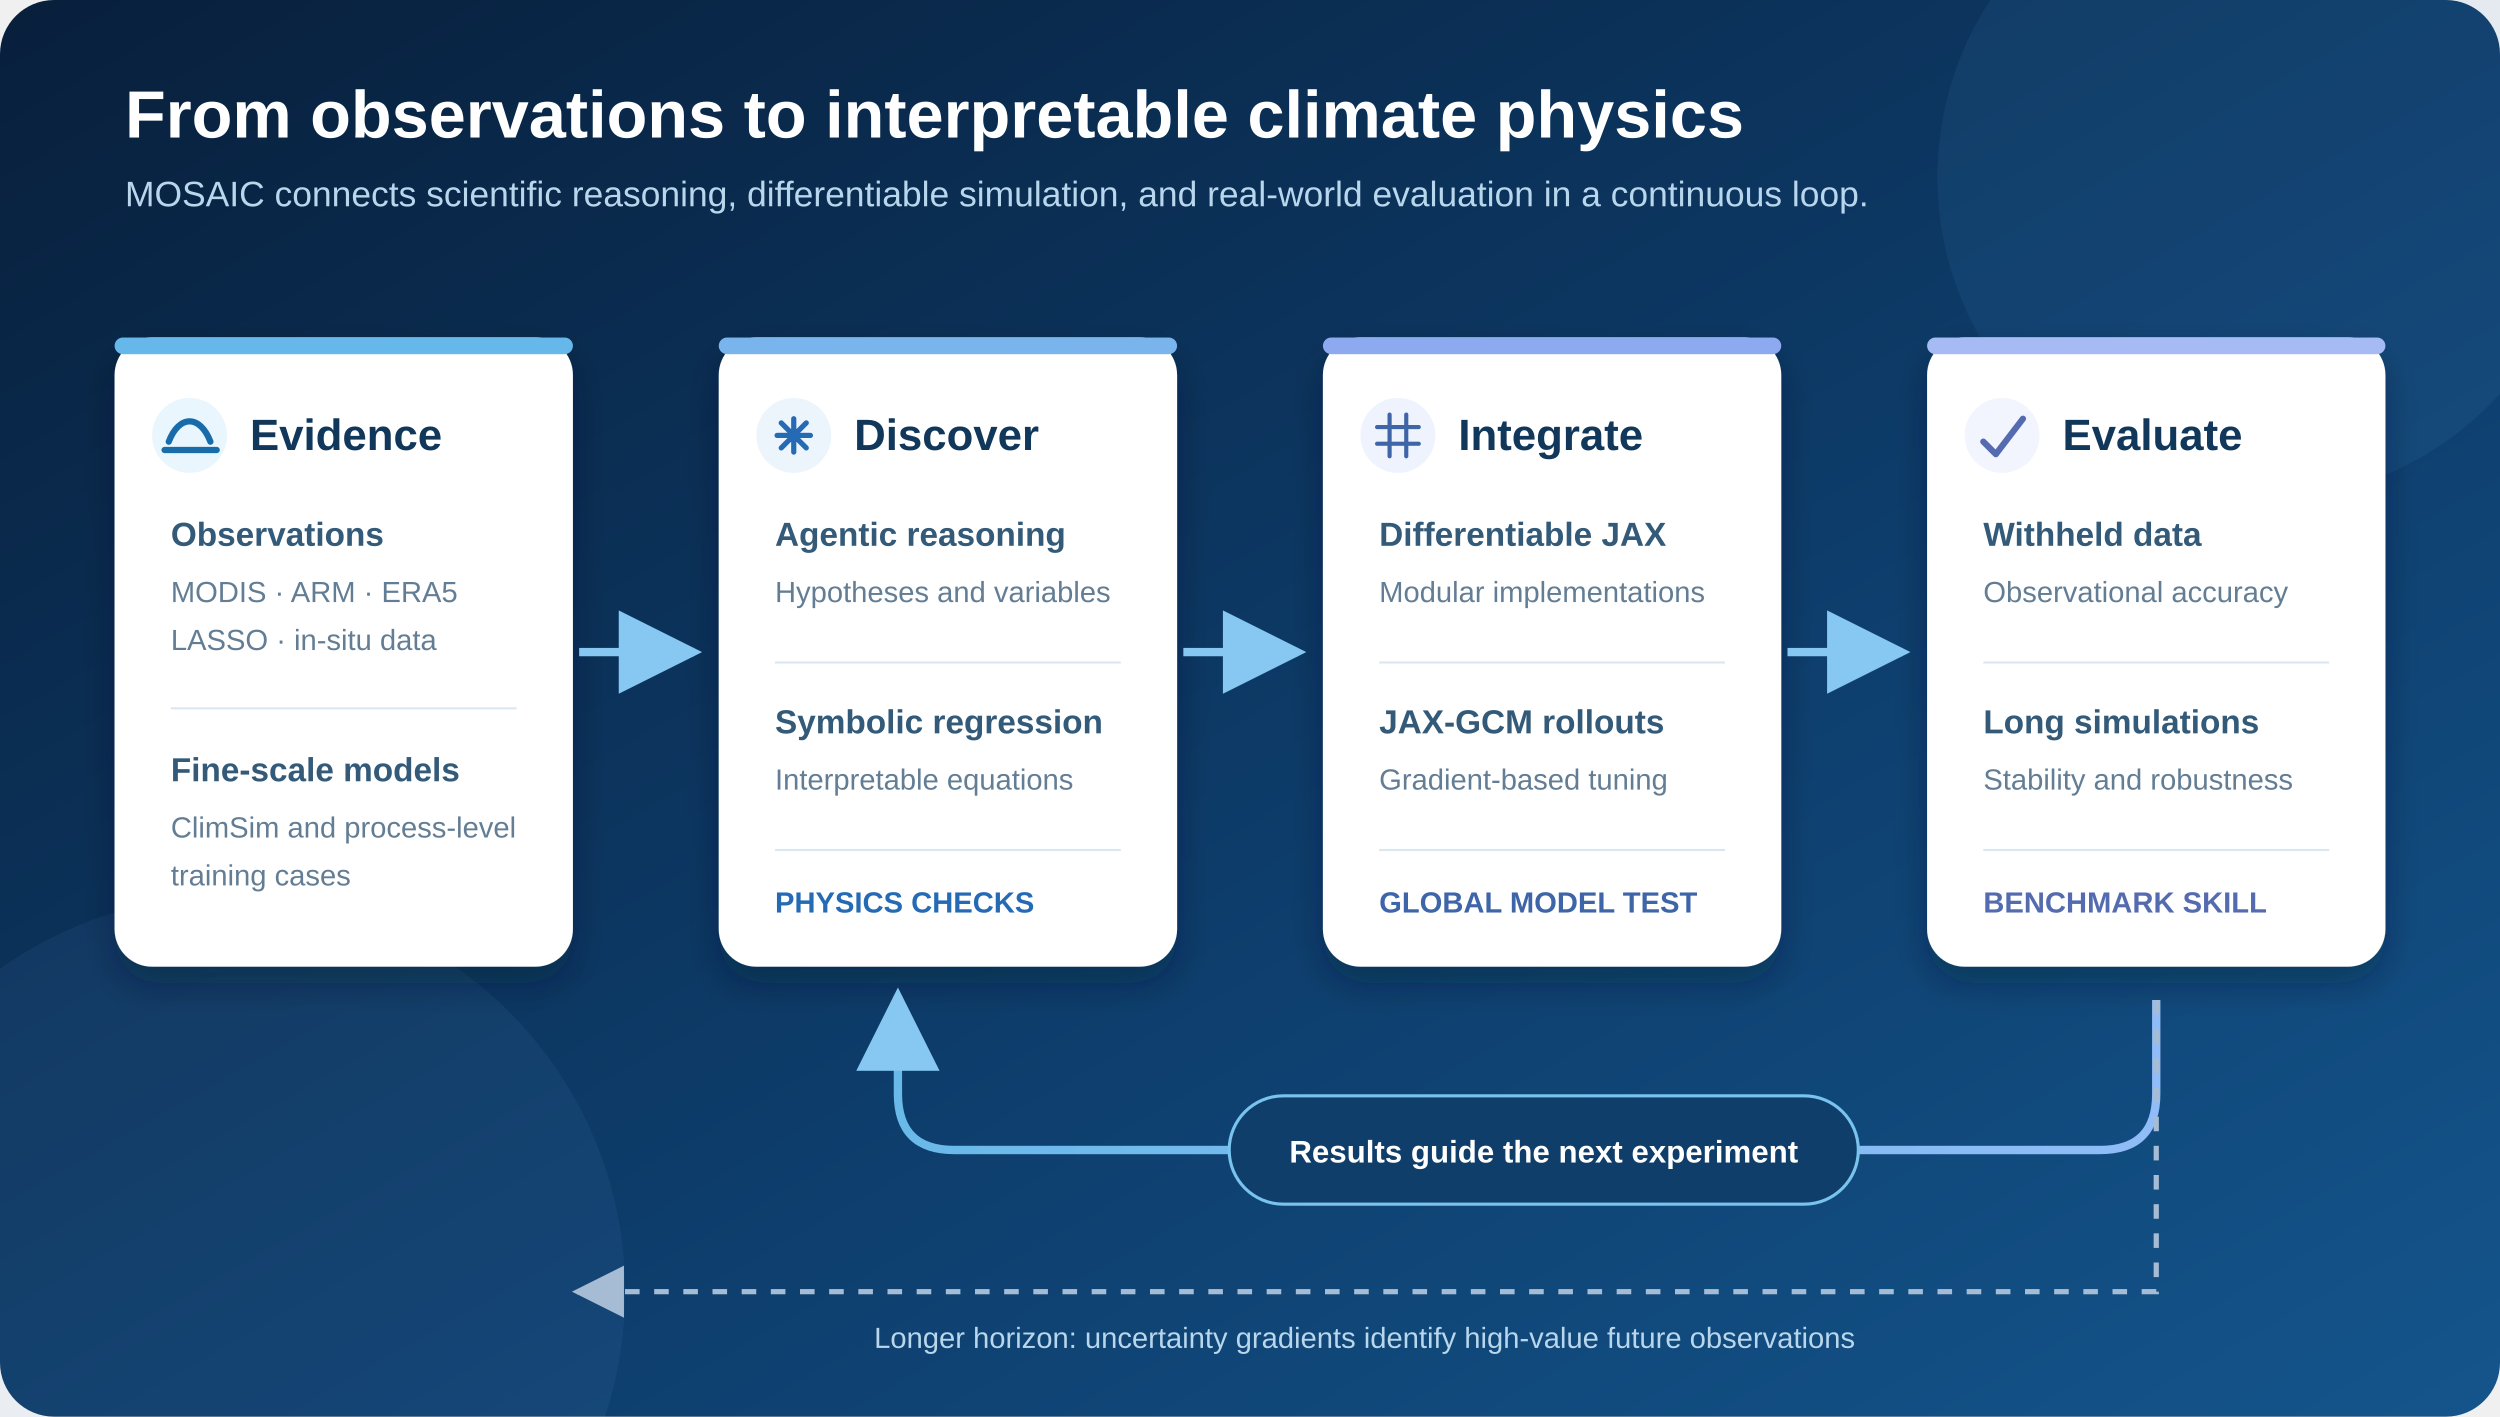
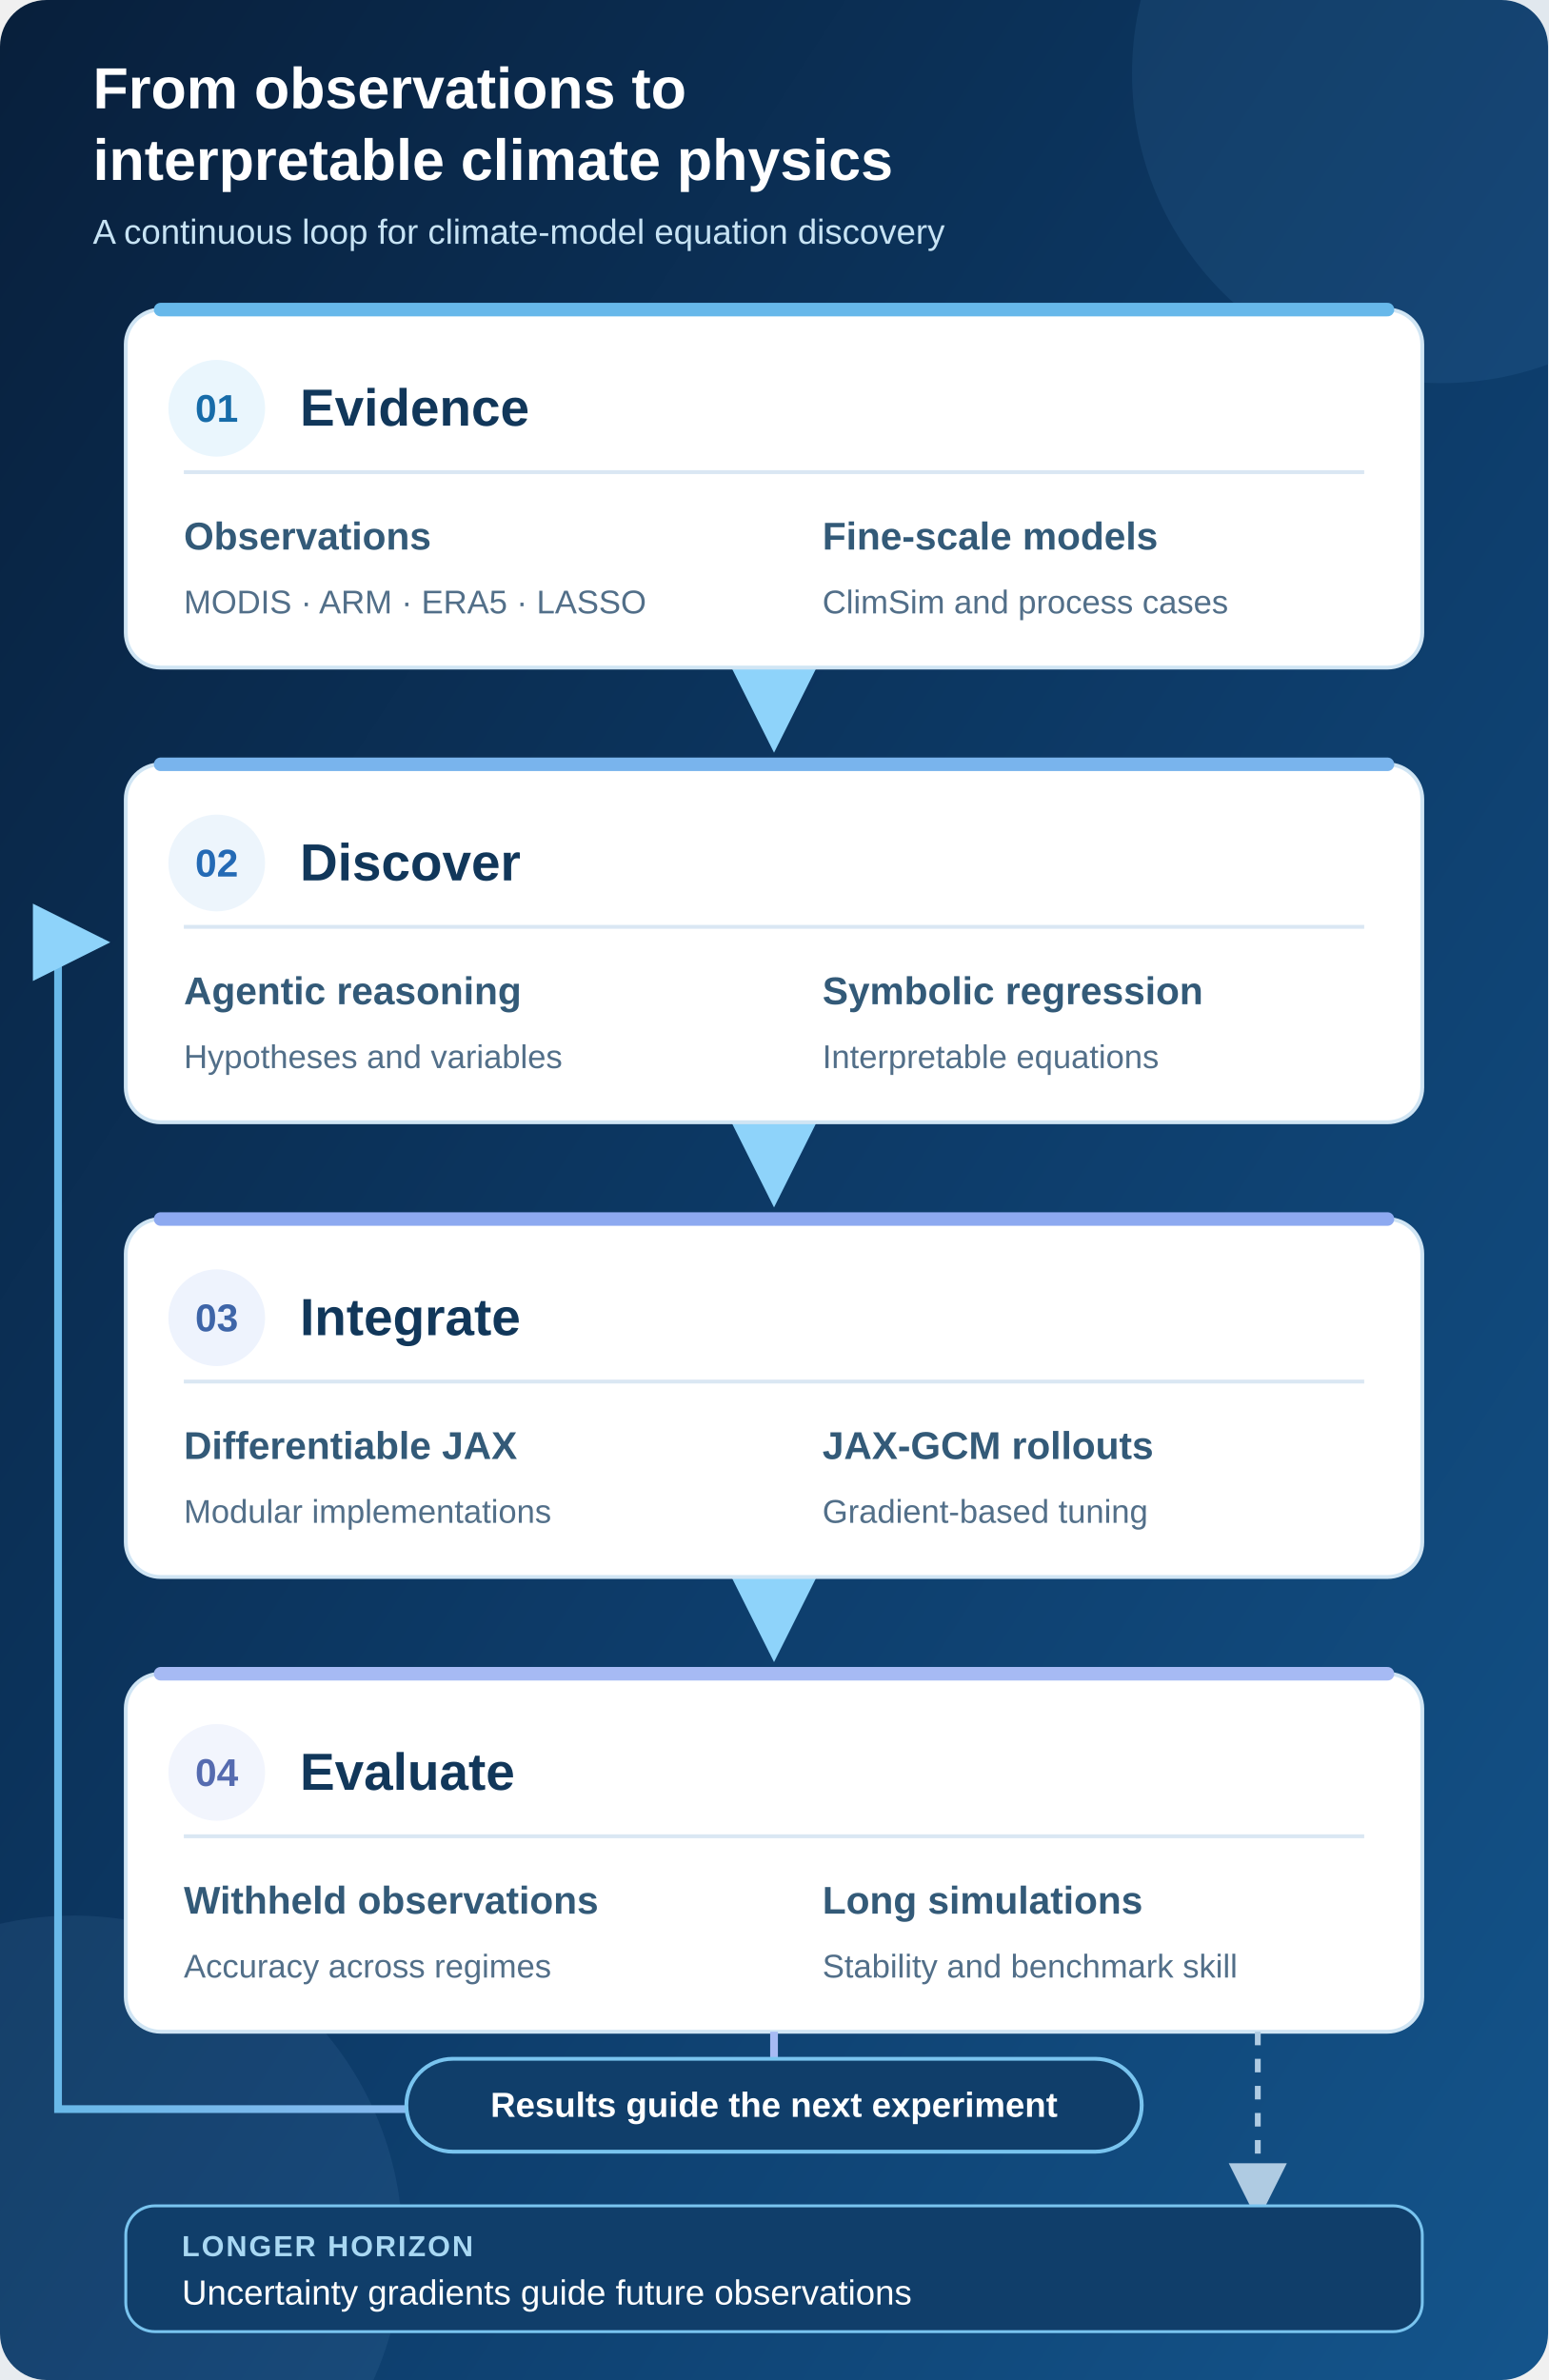
- <svg xmlns="http://www.w3.org/2000/svg" viewBox="0 0 1200 680" role="img" aria-labelledby="title desc">
+ <svg xmlns="http://www.w3.org/2000/svg" viewBox="0 0 800 1230" role="img" aria-labelledby="title desc">
  <defs>
    <linearGradient id="background" x1="0" y1="0" x2="1" y2="1">
      <stop offset="0" stop-color="#081f3b" />
      <stop offset="0.55" stop-color="#0d3c6a" />
      <stop offset="1" stop-color="#14558c" />
    </linearGradient>
-     <linearGradient id="accent" x1="0" y1="0" x2="1" y2="0">
+     <linearGradient id="feedback" x1="0" y1="0" x2="1" y2="0">
      <stop offset="0" stop-color="#69b9e9" />
-       <stop offset="1" stop-color="#90bcf7" />
+       <stop offset="1" stop-color="#a6baf4" />
    </linearGradient>
-     <filter id="shadow" x="-20%" y="-20%" width="140%" height="150%">
-       <feDropShadow dx="0" dy="8" stdDeviation="8" flood-color="#04142a" flood-opacity="0.35" />
-     </filter>
    <marker id="arrow" markerWidth="10" markerHeight="10" refX="9" refY="5" orient="auto" markerUnits="strokeWidth">
-       <path d="M0,0 L10,5 L0,10 Z" fill="#86c8f2" />
+       <path d="M0 0 L10 5 L0 10 Z" fill="#8ed3fa" />
    </marker>
    <marker id="arrow-muted" markerWidth="10" markerHeight="10" refX="9" refY="5" orient="auto" markerUnits="strokeWidth">
-       <path d="M0,0 L10,5 L0,10 Z" fill="#a5bcd4" />
+       <path d="M0 0 L10 5 L0 10 Z" fill="#afcbe2" />
    </marker>
  </defs>
-   <rect width="1200" height="680" rx="26" fill="url(#background)" />
-   <circle cx="1085" cy="85" r="155" fill="#59a4e1" opacity="0.08" />
-   <circle cx="110" cy="620" r="190" fill="#90bcf7" opacity="0.06" />
-   <text x="60" y="66" fill="#ffffff" font-family="Arial, Helvetica, sans-serif" font-size="32" font-weight="700">From observations to interpretable climate physics</text>
-   <text x="60" y="99" fill="#b8d6ec" font-family="Arial, Helvetica, sans-serif" font-size="17">MOSAIC connects scientific reasoning, differentiable simulation, and real-world evaluation in a continuous loop.</text>
-   <g filter="url(#shadow)">
-     <rect x="55" y="162" width="220" height="302" rx="18" fill="#ffffff" />
+   <rect width="800" height="1230" rx="24" fill="url(#background)" />
+   <circle cx="745" cy="38" r="160" fill="#59a4e1" opacity="0.1" />
+   <circle cx="38" cy="1160" r="170" fill="#90bcf7" opacity="0.08" />
+   <g font-family="Arial, Helvetica, sans-serif">
+     <text x="48" y="56" fill="#ffffff" font-size="30" font-weight="700">From observations to</text>
+     <text x="48" y="93" fill="#ffffff" font-size="30" font-weight="700">interpretable climate physics</text>
+     <text x="48" y="126" fill="#c7e3f4" font-size="18">A continuous loop for climate-model equation discovery</text>
+     <path d="M400 345 V384" fill="none" stroke="#8ed3fa" stroke-width="5" marker-end="url(#arrow)" />
+     <path d="M400 580 V619" fill="none" stroke="#8ed3fa" stroke-width="5" marker-end="url(#arrow)" />
+     <path d="M400 815 V854" fill="none" stroke="#8ed3fa" stroke-width="5" marker-end="url(#arrow)" />
+     <rect x="65" y="160" width="670" height="185" rx="18" fill="#ffffff" stroke="#d0e5f4" stroke-width="2" />
+     <path d="M83 160 H717" stroke="#67b8ea" stroke-width="7" stroke-linecap="round" />
+     <circle cx="112" cy="211" r="25" fill="#eaf6fd" />
+     <text x="112" y="218" text-anchor="middle" fill="#176ca9" font-size="20" font-weight="700">01</text>
+     <text x="155" y="220" fill="#11375a" font-size="27" font-weight="700">Evidence</text>
+     <line x1="95" y1="244" x2="705" y2="244" stroke="#dae7f3" stroke-width="2" />
+     <text x="95" y="284" fill="#335a78" font-size="20" font-weight="700">Observations</text>
+     <text x="95" y="317" fill="#526f89" font-size="17">MODIS · ARM · ERA5 · LASSO</text>
+     <text x="425" y="284" fill="#335a78" font-size="20" font-weight="700">Fine-scale models</text>
+     <text x="425" y="317" fill="#526f89" font-size="17">ClimSim and process cases</text>
+     <rect x="65" y="395" width="670" height="185" rx="18" fill="#ffffff" stroke="#d0e5f4" stroke-width="2" />
+     <path d="M83 395 H717" stroke="#79b4ed" stroke-width="7" stroke-linecap="round" />
+     <circle cx="112" cy="446" r="25" fill="#edf5fc" />
+     <text x="112" y="453" text-anchor="middle" fill="#246ab5" font-size="20" font-weight="700">02</text>
+     <text x="155" y="455" fill="#11375a" font-size="27" font-weight="700">Discover</text>
+     <line x1="95" y1="479" x2="705" y2="479" stroke="#dae7f3" stroke-width="2" />
+     <text x="95" y="519" fill="#335a78" font-size="20" font-weight="700">Agentic reasoning</text>
+     <text x="95" y="552" fill="#526f89" font-size="17">Hypotheses and variables</text>
+     <text x="425" y="519" fill="#335a78" font-size="20" font-weight="700">Symbolic regression</text>
+     <text x="425" y="552" fill="#526f89" font-size="17">Interpretable equations</text>
+     <rect x="65" y="630" width="670" height="185" rx="18" fill="#ffffff" stroke="#d0e5f4" stroke-width="2" />
+     <path d="M83 630 H717" stroke="#8da9f0" stroke-width="7" stroke-linecap="round" />
+     <circle cx="112" cy="681" r="25" fill="#eef3fd" />
+     <text x="112" y="688" text-anchor="middle" fill="#3e65a8" font-size="20" font-weight="700">03</text>
+     <text x="155" y="690" fill="#11375a" font-size="27" font-weight="700">Integrate</text>
+     <line x1="95" y1="714" x2="705" y2="714" stroke="#dae7f3" stroke-width="2" />
+     <text x="95" y="754" fill="#335a78" font-size="20" font-weight="700">Differentiable JAX</text>
+     <text x="95" y="787" fill="#526f89" font-size="17">Modular implementations</text>
+     <text x="425" y="754" fill="#335a78" font-size="20" font-weight="700">JAX-GCM rollouts</text>
+     <text x="425" y="787" fill="#526f89" font-size="17">Gradient-based tuning</text>
+     <rect x="65" y="865" width="670" height="185" rx="18" fill="#ffffff" stroke="#d0e5f4" stroke-width="2" />
+     <path d="M83 865 H717" stroke="#a6baf4" stroke-width="7" stroke-linecap="round" />
+     <circle cx="112" cy="916" r="25" fill="#f2f5fd" />
+     <text x="112" y="923" text-anchor="middle" fill="#556bb0" font-size="20" font-weight="700">04</text>
+     <text x="155" y="925" fill="#11375a" font-size="27" font-weight="700">Evaluate</text>
+     <line x1="95" y1="949" x2="705" y2="949" stroke="#dae7f3" stroke-width="2" />
+     <text x="95" y="989" fill="#335a78" font-size="20" font-weight="700">Withheld observations</text>
+     <text x="95" y="1022" fill="#526f89" font-size="17">Accuracy across regimes</text>
+     <text x="425" y="989" fill="#335a78" font-size="20" font-weight="700">Long simulations</text>
+     <text x="425" y="1022" fill="#526f89" font-size="17">Stability and benchmark skill</text>
+     <path d="M400 1050 V1090 H30 V487 H53" fill="none" stroke="url(#feedback)" stroke-width="4" marker-end="url(#arrow)" />
+     <rect x="210" y="1064" width="380" height="48" rx="24" fill="#103e6a" stroke="#79c4ef" stroke-width="2" />
+     <text x="400" y="1094" text-anchor="middle" fill="#ffffff" font-size="18" font-weight="700">Results guide the next experiment</text>
+     <path d="M650 1050 V1145" fill="none" stroke="#afcbe2" stroke-width="3" stroke-dasharray="7 7" marker-end="url(#arrow-muted)" />
+     <rect x="65" y="1140" width="670" height="65" rx="15" fill="#103e6a" stroke="#79c4ef" stroke-width="1.5" />
+     <text x="94" y="1166" fill="#a9d8f3" font-size="15" font-weight="700" letter-spacing="1">LONGER HORIZON</text>
+     <text x="94" y="1191" fill="#ffffff" font-size="18">Uncertainty gradients guide future observations</text>
  </g>
-   <rect x="55" y="162" width="220" height="8" rx="4" fill="#67b8ea" />
-   <circle cx="91" cy="209" r="18" fill="#eaf6fd" />
-   <path d="M81 212 C86 199, 96 199, 101 212 M79 216 H104" fill="none" stroke="#176ca9" stroke-width="3" stroke-linecap="round" />
-   <text x="120" y="216" fill="#11375a" font-family="Arial, Helvetica, sans-serif" font-size="21" font-weight="700">Evidence</text>
-   <text x="82" y="262" fill="#335a78" font-family="Arial, Helvetica, sans-serif" font-size="16" font-weight="600">Observations</text>
-   <text x="82" y="289" fill="#627d94" font-family="Arial, Helvetica, sans-serif" font-size="14">MODIS · ARM · ERA5</text>
-   <text x="82" y="312" fill="#627d94" font-family="Arial, Helvetica, sans-serif" font-size="14">LASSO · in-situ data</text>
-   <line x1="82" y1="340" x2="248" y2="340" stroke="#dae7f3" />
-   <text x="82" y="375" fill="#335a78" font-family="Arial, Helvetica, sans-serif" font-size="16" font-weight="600">Fine-scale models</text>
-   <text x="82" y="402" fill="#627d94" font-family="Arial, Helvetica, sans-serif" font-size="14">ClimSim and process-level</text>
-   <text x="82" y="425" fill="#627d94" font-family="Arial, Helvetica, sans-serif" font-size="14">training cases</text>
-   <g filter="url(#shadow)">
-     <rect x="345" y="162" width="220" height="302" rx="18" fill="#ffffff" />
-   </g>
-   <rect x="345" y="162" width="220" height="8" rx="4" fill="#79b4ed" />
-   <circle cx="381" cy="209" r="18" fill="#edf5fc" />
-   <path d="M373 209 H389 M381 201 V217 M375 203 L387 215 M387 203 L375 215" stroke="#246ab5" stroke-width="2.5" stroke-linecap="round" />
-   <text x="410" y="216" fill="#11375a" font-family="Arial, Helvetica, sans-serif" font-size="21" font-weight="700">Discover</text>
-   <text x="372" y="262" fill="#335a78" font-family="Arial, Helvetica, sans-serif" font-size="16" font-weight="600">Agentic reasoning</text>
-   <text x="372" y="289" fill="#627d94" font-family="Arial, Helvetica, sans-serif" font-size="14">Hypotheses and variables</text>
-   <line x1="372" y1="318" x2="538" y2="318" stroke="#dae7f3" />
-   <text x="372" y="352" fill="#335a78" font-family="Arial, Helvetica, sans-serif" font-size="16" font-weight="600">Symbolic regression</text>
-   <text x="372" y="379" fill="#627d94" font-family="Arial, Helvetica, sans-serif" font-size="14">Interpretable equations</text>
-   <line x1="372" y1="408" x2="538" y2="408" stroke="#dae7f3" />
-   <text x="372" y="438" fill="#246ab5" font-family="Arial, Helvetica, sans-serif" font-size="14" font-weight="700">PHYSICS CHECKS</text>
-   <g filter="url(#shadow)">
-     <rect x="635" y="162" width="220" height="302" rx="18" fill="#ffffff" />
-   </g>
-   <rect x="635" y="162" width="220" height="8" rx="4" fill="#8da9f0" />
-   <circle cx="671" cy="209" r="18" fill="#eef3fd" />
-   <path d="M661 205 H681 M661 213 H681 M667 199 V219 M675 199 V219" stroke="#3e65a8" stroke-width="2" stroke-linecap="round" />
-   <text x="700" y="216" fill="#11375a" font-family="Arial, Helvetica, sans-serif" font-size="21" font-weight="700">Integrate</text>
-   <text x="662" y="262" fill="#335a78" font-family="Arial, Helvetica, sans-serif" font-size="16" font-weight="600">Differentiable JAX</text>
-   <text x="662" y="289" fill="#627d94" font-family="Arial, Helvetica, sans-serif" font-size="14">Modular implementations</text>
-   <line x1="662" y1="318" x2="828" y2="318" stroke="#dae7f3" />
-   <text x="662" y="352" fill="#335a78" font-family="Arial, Helvetica, sans-serif" font-size="16" font-weight="600">JAX-GCM rollouts</text>
-   <text x="662" y="379" fill="#627d94" font-family="Arial, Helvetica, sans-serif" font-size="14">Gradient-based tuning</text>
-   <line x1="662" y1="408" x2="828" y2="408" stroke="#dae7f3" />
-   <text x="662" y="438" fill="#3e65a8" font-family="Arial, Helvetica, sans-serif" font-size="14" font-weight="700">GLOBAL MODEL TEST</text>
-   <g filter="url(#shadow)">
-     <rect x="925" y="162" width="220" height="302" rx="18" fill="#ffffff" />
-   </g>
-   <rect x="925" y="162" width="220" height="8" rx="4" fill="#a6baf4" />
-   <circle cx="961" cy="209" r="18" fill="#f2f5fd" />
-   <path d="M952 212 L958 218 L971 201" fill="none" stroke="#556bb0" stroke-width="3" stroke-linecap="round" stroke-linejoin="round" />
-   <text x="990" y="216" fill="#11375a" font-family="Arial, Helvetica, sans-serif" font-size="21" font-weight="700">Evaluate</text>
-   <text x="952" y="262" fill="#335a78" font-family="Arial, Helvetica, sans-serif" font-size="16" font-weight="600">Withheld data</text>
-   <text x="952" y="289" fill="#627d94" font-family="Arial, Helvetica, sans-serif" font-size="14">Observational accuracy</text>
-   <line x1="952" y1="318" x2="1118" y2="318" stroke="#dae7f3" />
-   <text x="952" y="352" fill="#335a78" font-family="Arial, Helvetica, sans-serif" font-size="16" font-weight="600">Long simulations</text>
-   <text x="952" y="379" fill="#627d94" font-family="Arial, Helvetica, sans-serif" font-size="14">Stability and robustness</text>
-   <line x1="952" y1="408" x2="1118" y2="408" stroke="#dae7f3" />
-   <text x="952" y="438" fill="#556bb0" font-family="Arial, Helvetica, sans-serif" font-size="14" font-weight="700">BENCHMARK SKILL</text>
-   <path d="M278 313 H333" fill="none" stroke="#86c8f2" stroke-width="4" marker-end="url(#arrow)" />
-   <path d="M568 313 H623" fill="none" stroke="#86c8f2" stroke-width="4" marker-end="url(#arrow)" />
-   <path d="M858 313 H913" fill="none" stroke="#86c8f2" stroke-width="4" marker-end="url(#arrow)" />
-   <path d="M1035 480 V525 Q1035 552 1008 552 H458 Q431 552 431 525 V478" fill="none" stroke="url(#accent)" stroke-width="4" marker-end="url(#arrow)" />
-   <rect x="590" y="526" width="302" height="52" rx="26" fill="#103e6a" stroke="#79c4ef" stroke-width="1.5" />
-   <text x="741" y="558" text-anchor="middle" fill="#ffffff" font-family="Arial, Helvetica, sans-serif" font-size="15" font-weight="700">Results guide the next experiment</text>
-   <path d="M1035 480 V620 H277" fill="none" stroke="#a5bcd4" stroke-width="2.5" stroke-dasharray="7 7" marker-end="url(#arrow-muted)" />
-   <text x="655" y="647" text-anchor="middle" fill="#b8d6ec" font-family="Arial, Helvetica, sans-serif" font-size="14">Longer horizon: uncertainty gradients identify high-value future observations</text>
</svg>
